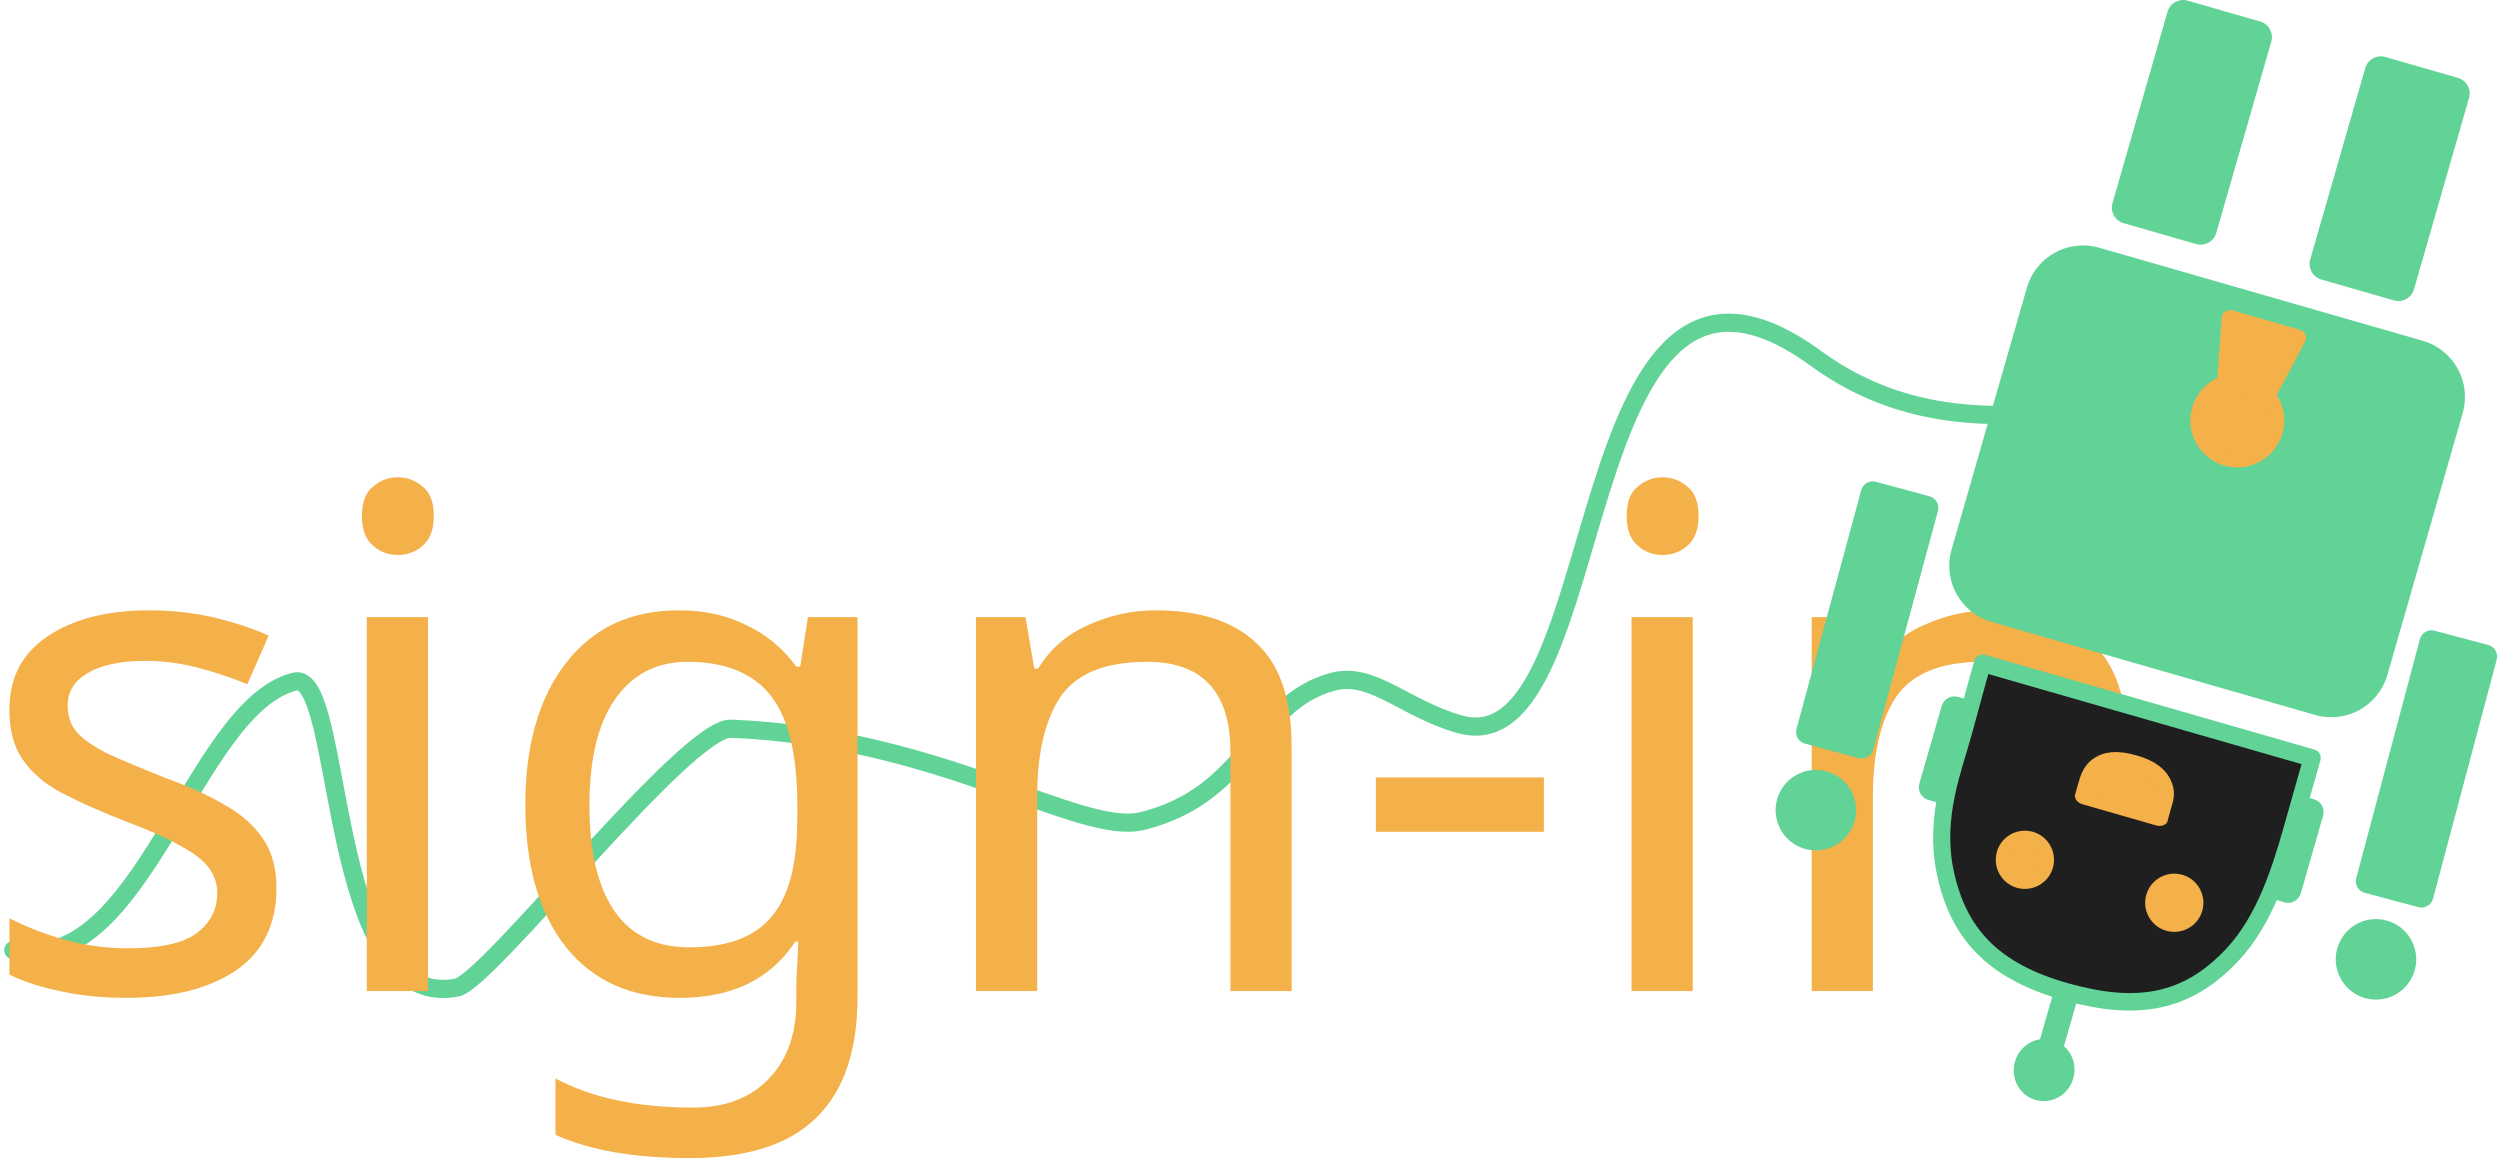
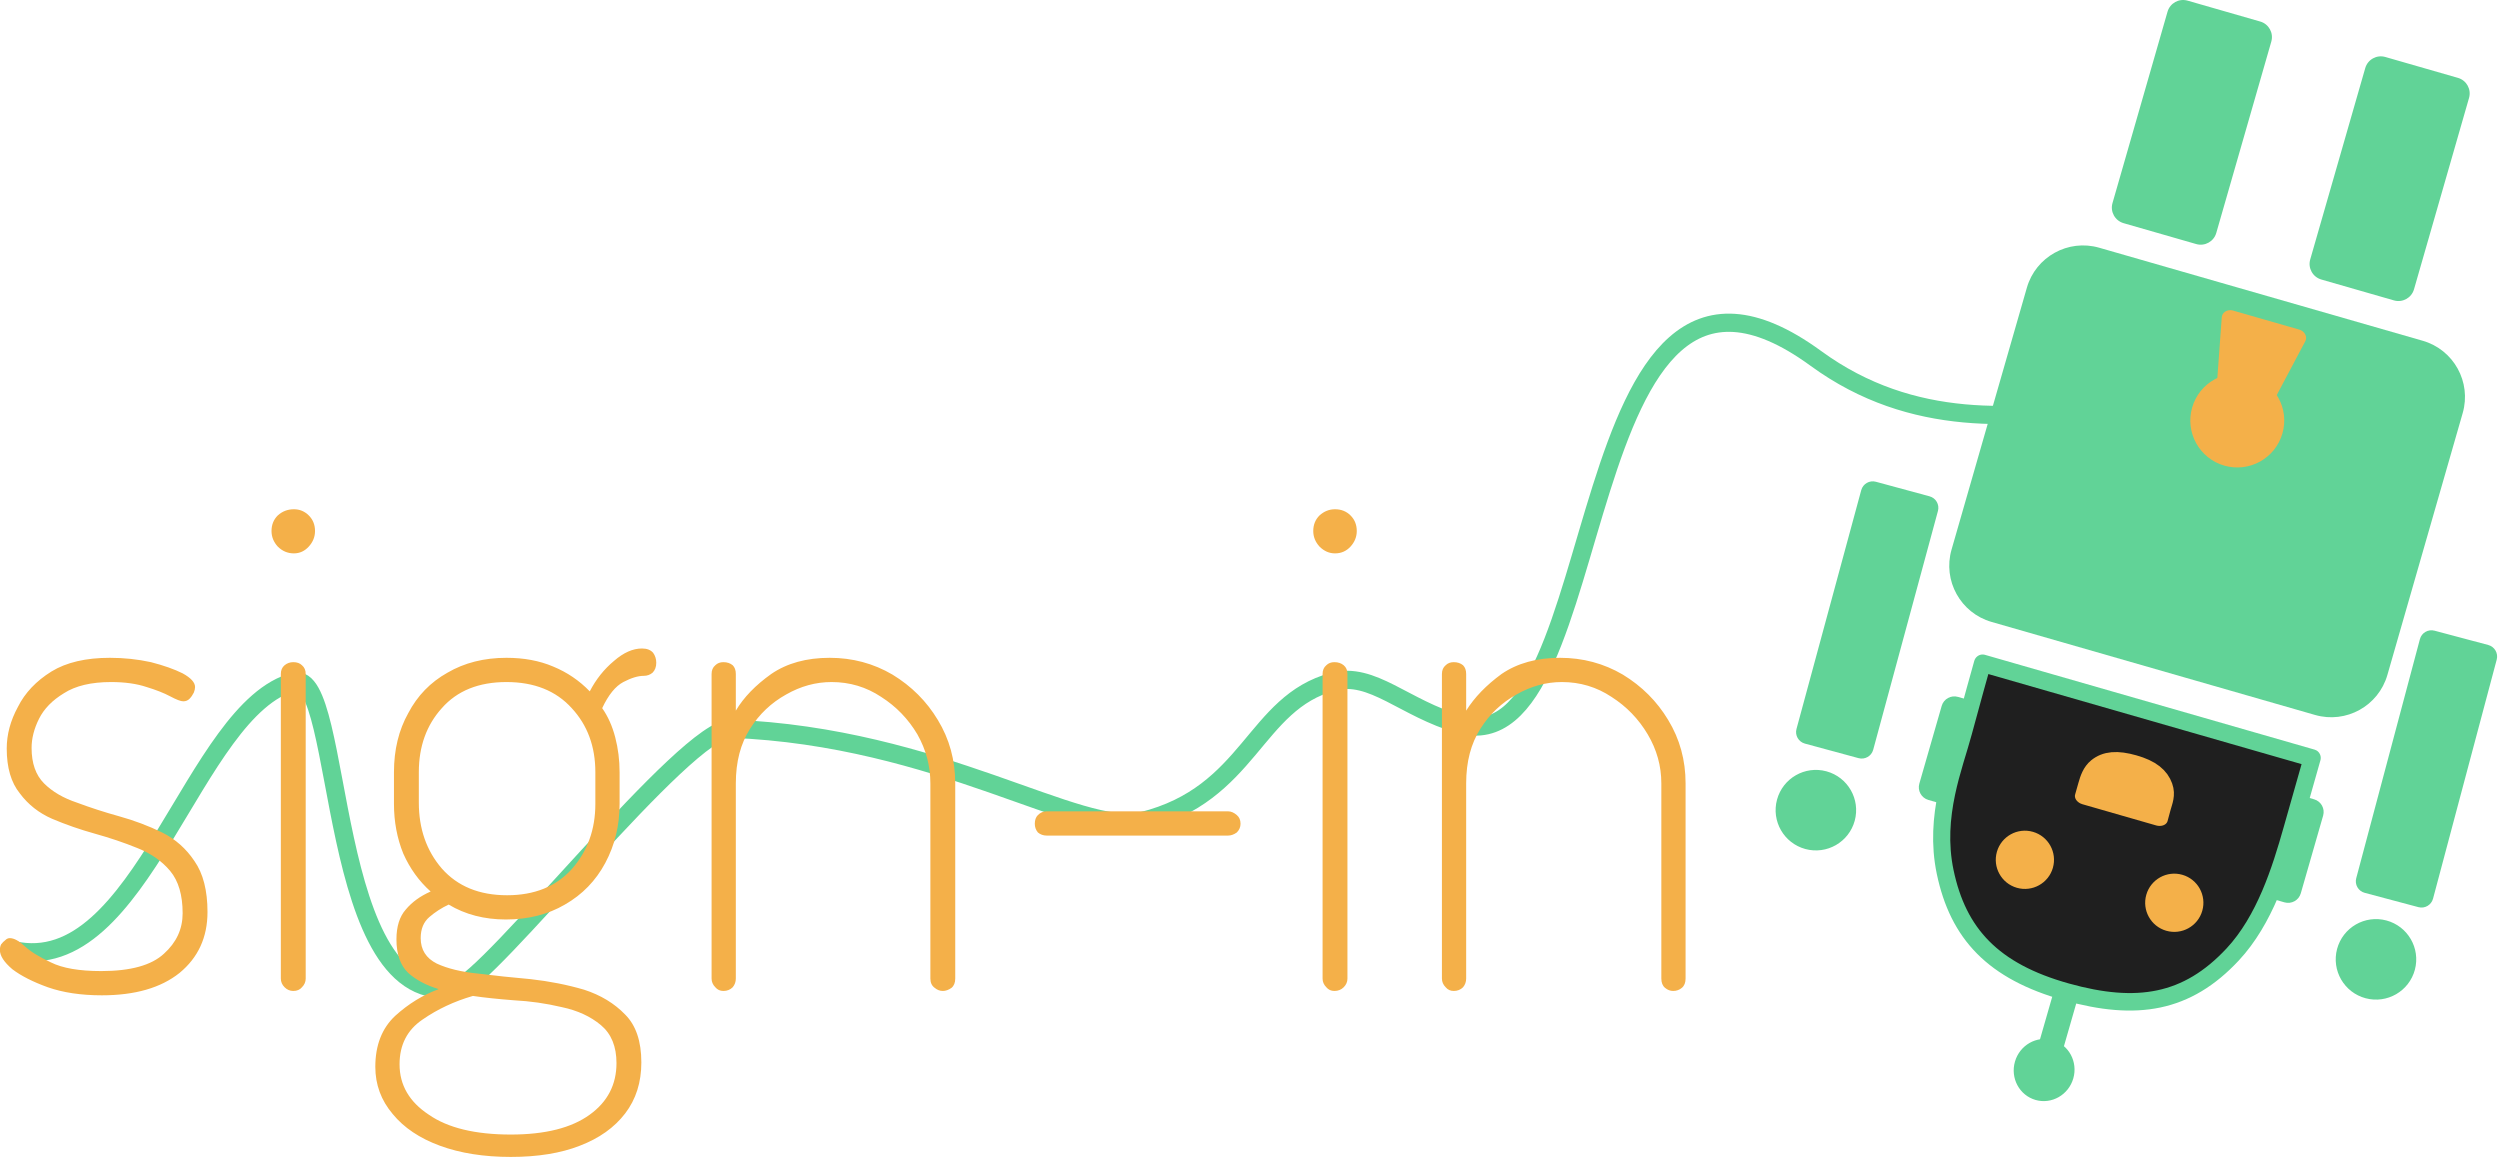
<svg xmlns="http://www.w3.org/2000/svg" width="100%" height="100%" viewBox="0 0 563 261" version="1.1" xml:space="preserve" style="fill-rule:evenodd;clip-rule:evenodd;stroke-linecap:round;stroke-linejoin:round;stroke-miterlimit:1.5;">
  <g transform="matrix(1,0,0,1,-37.64831,-24.48837)">
    <g transform="matrix(1,0,0,1,-269,-137)">
      <path d="M309.648,375.459C338.667,381.982 350.041,320.9 372.936,315C384.379,312.051 379.7,389.714 409.54,383.893C416.627,382.511 461.218,325.213 471.254,325.596C518.132,327.388 549.887,349.875 563.867,346.392C588.261,340.315 588.992,319.76 606.867,315C615.655,312.66 622.926,321.043 635.299,324.572C670.476,334.603 658.581,200.597 715.584,242.205C759.362,274.159 809.809,232.01 821.745,263.01" style="fill:none;stroke:rgb(97,211,151);stroke-width:4.1px;" />
    </g>
    <g transform="matrix(13.99766,0,0,13.99766,-1045.655,-7073.542)">
      <g transform="matrix(11.22383,0,0,11.22383,105.2268,523.0348)">
            </g>
-       <text x="76.965px" y="523.035px" style="font-family:'Dosis-ExtraLight', 'Dosis';font-weight:200;font-size:11.224px;fill:rgb(244,176,73);">sign-in</text>
+       <path d="M79.03 523.10L79.03 523.10Q78.53 523.10 78.16 522.97Q77.80 522.84 77.59 522.68Q77.39 522.51 77.39 522.37L77.39 522.37Q77.39 522.32 77.41 522.28Q77.44 522.24 77.48 522.21Q77.51 522.18 77.55 522.18L77.55 522.18Q77.65 522.18 77.79 522.31Q77.93 522.44 78.21 522.57Q78.49 522.71 79.02 522.71L79.02 522.71Q79.73 522.71 80.03 522.43Q80.33 522.16 80.33 521.78L80.33 521.78Q80.33 521.34 80.13 521.10Q79.93 520.86 79.60 520.73Q79.28 520.60 78.92 520.50Q78.56 520.40 78.23 520.26Q77.91 520.12 77.71 519.85Q77.50 519.59 77.50 519.13L77.50 519.13Q77.50 518.79 77.68 518.46Q77.85 518.12 78.22 517.89Q78.58 517.67 79.16 517.67L79.16 517.67Q79.50 517.67 79.82 517.74Q80.13 517.82 80.33 517.92Q80.53 518.03 80.53 518.14L80.53 518.14Q80.53 518.18 80.51 518.23Q80.48 518.29 80.44 518.33Q80.40 518.37 80.34 518.37L80.34 518.37Q80.28 518.37 80.13 518.29Q79.98 518.21 79.75 518.14Q79.51 518.06 79.18 518.06L79.18 518.06Q78.70 518.06 78.42 518.24Q78.14 518.41 78.02 518.65Q77.90 518.89 77.90 519.12L77.90 519.12Q77.90 519.49 78.10 519.69Q78.30 519.89 78.63 520.00Q78.95 520.12 79.31 520.22Q79.67 520.32 80.00 520.48Q80.32 520.64 80.52 520.94Q80.73 521.24 80.73 521.76L80.73 521.76Q80.73 522.37 80.28 522.74Q79.83 523.10 79.03 523.10ZM82.12 515.99L82.12 515.99Q81.97 515.99 81.86 515.88Q81.76 515.77 81.76 515.63L81.76 515.63Q81.76 515.48 81.86 515.38Q81.97 515.28 82.12 515.28L82.12 515.28Q82.26 515.28 82.36 515.38Q82.46 515.48 82.46 515.63L82.46 515.63Q82.46 515.77 82.36 515.88Q82.26 515.99 82.12 515.99ZM82.11 523.03L82.11 523.03Q82.03 523.03 81.97 522.97Q81.91 522.91 81.91 522.83L81.91 522.83L81.91 517.93Q81.91 517.84 81.97 517.79Q82.03 517.74 82.11 517.74L82.11 517.74Q82.20 517.74 82.25 517.79Q82.31 517.84 82.31 517.93L82.31 517.93L82.31 522.83Q82.31 522.91 82.25 522.97Q82.20 523.03 82.11 523.03ZM85.61 525.70L85.61 525.70Q84.96 525.70 84.47 525.52Q83.98 525.34 83.71 525.01Q83.43 524.68 83.43 524.25L83.43 524.25Q83.43 523.73 83.75 523.43Q84.07 523.14 84.45 523.00L84.45 523.00Q84.15 522.91 83.96 522.74Q83.77 522.56 83.77 522.20L83.77 522.20Q83.77 521.89 83.92 521.72Q84.07 521.54 84.32 521.43L84.32 521.43Q84.04 521.18 83.88 520.82Q83.73 520.45 83.73 520.02L83.73 520.02L83.73 519.51Q83.73 518.97 83.96 518.56Q84.18 518.14 84.59 517.91Q85.00 517.67 85.54 517.67L85.54 517.67Q85.96 517.67 86.29 517.81Q86.63 517.95 86.88 518.21L86.88 518.21Q87.03 517.92 87.27 517.72Q87.50 517.52 87.72 517.52L87.72 517.52Q87.84 517.52 87.90 517.59Q87.95 517.66 87.95 517.75L87.95 517.75Q87.95 517.85 87.89 517.91Q87.83 517.96 87.75 517.96L87.75 517.96Q87.61 517.96 87.42 518.06Q87.23 518.16 87.08 518.48L87.08 518.48Q87.22 518.68 87.29 518.95Q87.36 519.22 87.36 519.51L87.36 519.51L87.36 520.02Q87.36 520.54 87.13 520.97Q86.90 521.40 86.48 521.64Q86.07 521.88 85.53 521.88L85.53 521.88Q85.01 521.88 84.61 521.64L84.61 521.64Q84.44 521.72 84.30 521.84Q84.16 521.96 84.16 522.18L84.16 522.18Q84.16 522.46 84.42 522.59Q84.68 522.71 85.08 522.75Q85.48 522.80 85.93 522.84Q86.38 522.89 86.79 523.01Q87.19 523.14 87.45 523.41Q87.71 523.67 87.71 524.18L87.71 524.18Q87.71 524.66 87.45 525.00Q87.19 525.34 86.72 525.52Q86.26 525.70 85.61 525.70ZM85.61 525.34L85.61 525.34Q86.44 525.34 86.88 525.02Q87.31 524.71 87.31 524.19L87.31 524.19Q87.31 523.79 87.06 523.58Q86.81 523.37 86.43 523.29Q86.05 523.20 85.66 523.18Q85.27 523.15 85.00 523.11L85.00 523.11Q84.55 523.24 84.19 523.49Q83.82 523.74 83.82 524.21L83.82 524.21Q83.82 524.71 84.29 525.02Q84.75 525.34 85.61 525.34ZM85.55 521.49L85.55 521.49Q86.21 521.49 86.59 521.07Q86.97 520.64 86.97 520.02L86.97 520.02L86.97 519.51Q86.97 518.89 86.59 518.48Q86.21 518.06 85.54 518.06L85.54 518.06Q84.87 518.06 84.50 518.48Q84.13 518.89 84.13 519.51L84.13 519.51L84.13 520.00Q84.13 520.63 84.50 521.06Q84.88 521.49 85.55 521.49ZM89.03 523.03L89.03 523.03Q88.95 523.03 88.90 522.97Q88.84 522.91 88.84 522.83L88.84 522.83L88.84 517.93Q88.84 517.84 88.90 517.79Q88.95 517.74 89.03 517.74L89.03 517.74Q89.12 517.74 89.18 517.79Q89.23 517.84 89.23 517.93L89.23 517.93L89.23 518.52Q89.42 518.20 89.80 517.93Q90.18 517.67 90.74 517.67L90.74 517.67Q91.29 517.67 91.75 517.94Q92.21 518.22 92.48 518.67Q92.76 519.13 92.76 519.69L92.76 519.69L92.76 522.83Q92.76 522.93 92.70 522.98Q92.63 523.03 92.56 523.03L92.56 523.03Q92.49 523.03 92.43 522.98Q92.36 522.93 92.36 522.83L92.36 522.83L92.36 519.69Q92.36 519.27 92.15 518.90Q91.93 518.53 91.57 518.30Q91.21 518.06 90.77 518.06L90.77 518.06Q90.39 518.06 90.04 518.26Q89.68 518.46 89.46 518.81Q89.23 519.17 89.23 519.69L89.23 519.69L89.23 522.83Q89.23 522.91 89.18 522.97Q89.12 523.03 89.03 523.03ZM97.15 520.53L94.23 520.53Q94.15 520.53 94.09 520.48Q94.04 520.42 94.04 520.34L94.04 520.34Q94.04 520.25 94.09 520.20Q94.15 520.14 94.23 520.14L94.23 520.14L97.15 520.14Q97.22 520.14 97.29 520.20Q97.35 520.25 97.35 520.34L97.35 520.34Q97.35 520.42 97.29 520.48Q97.22 520.53 97.15 520.53L97.15 520.53ZM98.87 515.99L98.87 515.99Q98.73 515.99 98.62 515.88Q98.52 515.77 98.52 515.63L98.52 515.63Q98.52 515.48 98.62 515.38Q98.73 515.28 98.87 515.28L98.87 515.28Q99.02 515.28 99.12 515.38Q99.22 515.48 99.22 515.63L99.22 515.63Q99.22 515.77 99.12 515.88Q99.02 515.99 98.87 515.99ZM98.86 523.03L98.86 523.03Q98.78 523.03 98.73 522.97Q98.67 522.91 98.67 522.83L98.67 522.83L98.67 517.93Q98.67 517.84 98.73 517.79Q98.78 517.74 98.86 517.74L98.86 517.74Q98.95 517.74 99.01 517.79Q99.07 517.84 99.07 517.93L99.07 517.93L99.07 522.83Q99.07 522.91 99.01 522.97Q98.95 523.03 98.86 523.03ZM100.78 523.03L100.78 523.03Q100.70 523.03 100.65 522.97Q100.59 522.91 100.59 522.83L100.59 522.83L100.59 517.93Q100.59 517.84 100.65 517.79Q100.70 517.74 100.78 517.74L100.78 517.74Q100.87 517.74 100.93 517.79Q100.98 517.84 100.98 517.93L100.98 517.93L100.98 518.52Q101.18 518.20 101.55 517.93Q101.93 517.67 102.49 517.67L102.49 517.67Q103.04 517.67 103.50 517.94Q103.96 518.22 104.23 518.67Q104.51 519.13 104.51 519.69L104.51 519.69L104.51 522.83Q104.51 522.93 104.45 522.98Q104.39 523.03 104.31 523.03L104.31 523.03Q104.24 523.03 104.18 522.98Q104.12 522.93 104.12 522.83L104.12 522.83L104.12 519.69Q104.12 519.27 103.90 518.90Q103.68 518.53 103.32 518.30Q102.96 518.06 102.52 518.06L102.52 518.06Q102.14 518.06 101.79 518.26Q101.43 518.46 101.21 518.81Q100.98 519.17 100.98 519.69L100.98 519.69L100.98 522.83Q100.98 522.91 100.93 522.97Q100.87 523.03 100.78 523.03Z" style="fill:rgb(244,176,73);" />
    </g>
    <g transform="matrix(-0.252968,-0.072748,0.072748,-0.252968,623.9132,325.4529)">
      <g transform="matrix(0.937198,0,0,0.9407,54.66221,-29.39256)">
        <path d="M712,555.12L712,803.011C712,832.329 688.109,856.131 658.682,856.131L351.318,856.131C321.891,856.131 298,832.329 298,803.011L298,555.12C298,525.802 321.891,502 351.318,502L658.682,502C688.109,502 712,525.802 712,555.12Z" style="fill:rgb(97,211,151);" />
      </g>
      <g transform="matrix(0.223176,-0,0,0.559408,336.7454,521.5311)">
        <path d="M712,526.775L712,831.356C712,845.029 684.174,856.131 649.9,856.131L360.1,856.131C325.826,856.131 298,845.029 298,831.356L298,526.775C298,513.101 325.826,502 360.1,502L649.9,502C684.174,502 712,513.101 712,526.775Z" style="fill:rgb(97,211,151);" />
      </g>
      <g transform="matrix(0.223176,-0,0,0.559408,512.6494,521.1055)">
        <path d="M712,526.775L712,831.356C712,845.029 684.174,856.131 649.9,856.131L360.1,856.131C325.826,856.131 298,845.029 298,831.356L298,526.775C298,513.101 325.826,502 360.1,502L649.9,502C684.174,502 712,513.101 712,526.775Z" style="fill:rgb(97,211,151);" />
      </g>
      <g transform="matrix(1.544492,-0.030444,-0.030444,-1.544492,-431.2393,547.5833)">
        <circle cx="461.5" cy="179.5" r="17.5" style="fill:rgb(97,211,151);stroke:rgb(97,211,151);stroke-width:9.59px;" />
      </g>
      <g transform="matrix(0.164219,-0.003237,-0.012917,-0.655291,205.4338,871.4383)">
        <path d="M712,517.563L712,840.568C712,849.157 684.174,856.131 649.9,856.131L360.1,856.131C325.826,856.131 298,849.157 298,840.568L298,517.563C298,508.973 325.826,502 360.1,502L649.9,502C684.174,502 712,508.973 712,517.563Z" style="fill:rgb(97,211,151);" />
      </g>
      <g transform="matrix(0.164232,-0.002504,-0.009994,-0.655342,698.4989,861.343)">
        <path d="M712,517.563L712,840.568C712,849.157 684.174,856.131 649.9,856.131L360.1,856.131C325.826,856.131 298,849.157 298,840.568L298,517.563C298,508.973 325.826,502 360.1,502L649.9,502C684.174,502 712,508.973 712,517.563Z" style="fill:rgb(97,211,151);" />
      </g>
      <g transform="matrix(1.544613,-0.023555,-0.023555,-1.544613,63.27676,534.6514)">
        <circle cx="461.5" cy="179.5" r="17.5" style="fill:rgb(97,211,151);stroke:rgb(97,211,151);stroke-width:9.59px;" />
      </g>
      <g transform="matrix(0.181587,0,0,0.25904,563.8066,151.486)">
        <path d="M712,545.532L712,812.598C712,836.625 684.174,856.131 649.9,856.131L360.1,856.131C325.826,856.131 298,836.625 298,812.598L298,545.532C298,521.506 325.826,502 360.1,502L649.9,502C684.174,502 712,521.506 712,545.532Z" style="fill:rgb(97,211,151);" />
      </g>
      <g transform="matrix(0.181587,0,0,0.25904,299.401,151.486)">
        <path d="M712,545.532L712,812.598C712,836.625 684.174,856.131 649.9,856.131L360.1,856.131C325.826,856.131 298,836.625 298,812.598L298,545.532C298,521.506 325.826,502 360.1,502L649.9,502C684.174,502 712,521.506 712,545.532Z" style="fill:rgb(97,211,151);" />
      </g>
      <g transform="matrix(0.051505,0,0,0.244312,496.7624,-21.60485)">
        <path d="M712,515.092L712,843.039C712,850.265 684.174,856.131 649.9,856.131L360.1,856.131C325.826,856.131 298,850.265 298,843.039L298,515.092C298,507.866 325.826,502 360.1,502L649.9,502C684.174,502 712,507.866 712,515.092Z" style="fill:rgb(97,211,151);" />
      </g>
      <g transform="matrix(1.066152,0,0,1.09336,30.74343,-109.4321)">
        <circle cx="461.5" cy="179.5" r="17.5" style="fill:rgb(97,211,151);stroke:rgb(97,211,151);stroke-width:13.72px;" />
      </g>
      <g transform="matrix(1.066152,0,0,1.09336,-20.47282,-132.3046)">
        <path d="M372,493C372,493 371.946,467 371.795,434.948C371.639,401.743 372.672,360.897 389.743,328.143C414.118,281.374 451.13,264.429 509.538,263.992C570.826,263.534 606.1,284.285 629.802,328C651.314,367.677 646.06,409.614 646.643,436.947C647.034,455.299 647.295,493 647.295,493L372,493Z" style="fill:rgb(31,31,31);stroke:rgb(97,211,151);stroke-width:13.72px;" />
      </g>
      <g transform="matrix(-0.237785,0,0,-0.176653,642.4729,407.7677)">
        <path d="M372,493C372,493 371.946,467 371.795,434.948C371.639,401.743 372.672,360.897 389.743,328.143C414.118,281.374 451.13,264.429 509.538,263.992C570.826,263.534 606.1,284.285 629.802,328C651.314,367.677 646.06,409.614 646.643,436.947C647.034,455.299 647.295,493 647.295,493L372,493Z" style="fill:rgb(244,176,73);stroke:rgb(244,176,73);stroke-width:70.74px;" />
      </g>
      <g transform="matrix(1,0,0,1,-6.206931,75.62631)">
        <circle cx="461.5" cy="179.5" r="17.5" style="fill:rgb(244,176,73);stroke:rgb(244,176,73);stroke-width:14.82px;" />
      </g>
      <g transform="matrix(1,0,0,1,126.7931,75.62631)">
        <circle cx="461.5" cy="179.5" r="17.5" style="fill:rgb(244,176,73);stroke:rgb(244,176,73);stroke-width:14.82px;" />
      </g>
      <g transform="matrix(1.126471,0,0,1,-72.90558,-7)">
        <path d="M550.308,756L498,756L511.077,686L537.231,686L550.308,756Z" style="fill:rgb(244,176,73);stroke:rgb(244,176,73);stroke-width:13.91px;" />
      </g>
      <g transform="matrix(1,0,0,1,42.76921,23.79614)">
        <circle cx="474.769" cy="642.769" r="32.769" style="fill:rgb(244,176,73);stroke:rgb(244,176,73);stroke-width:14.82px;" />
      </g>
    </g>
  </g>
</svg>
